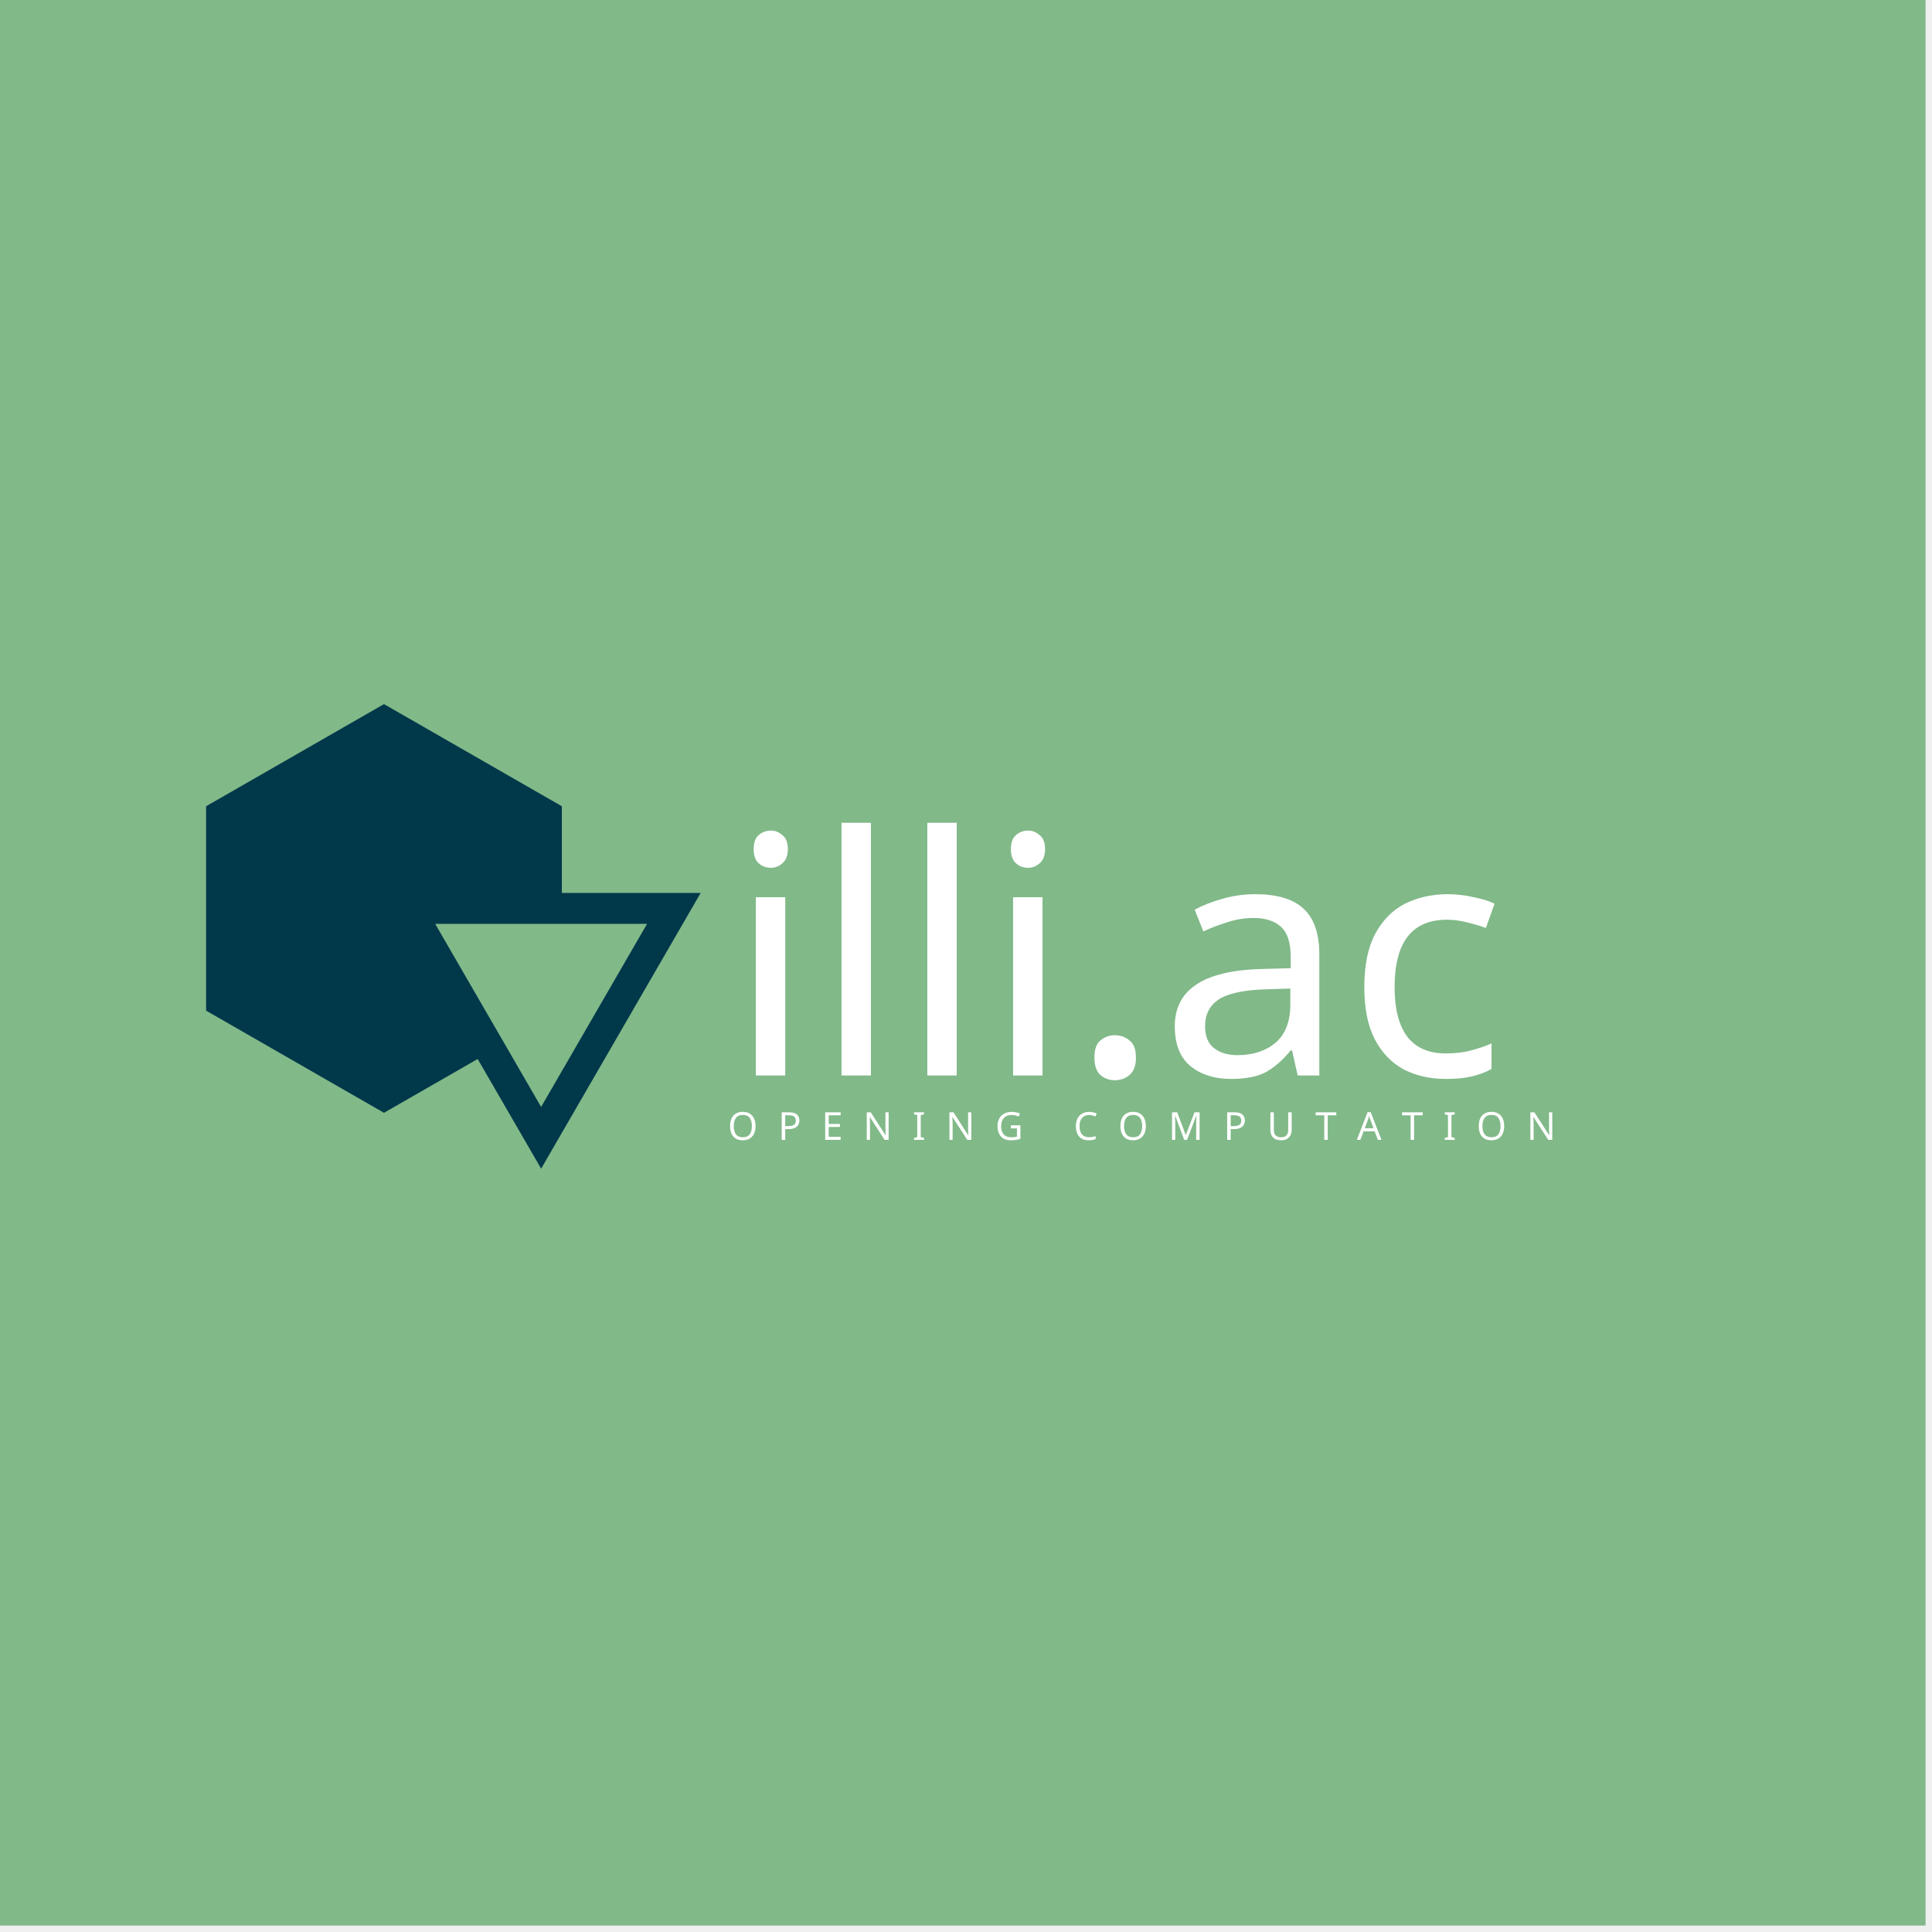
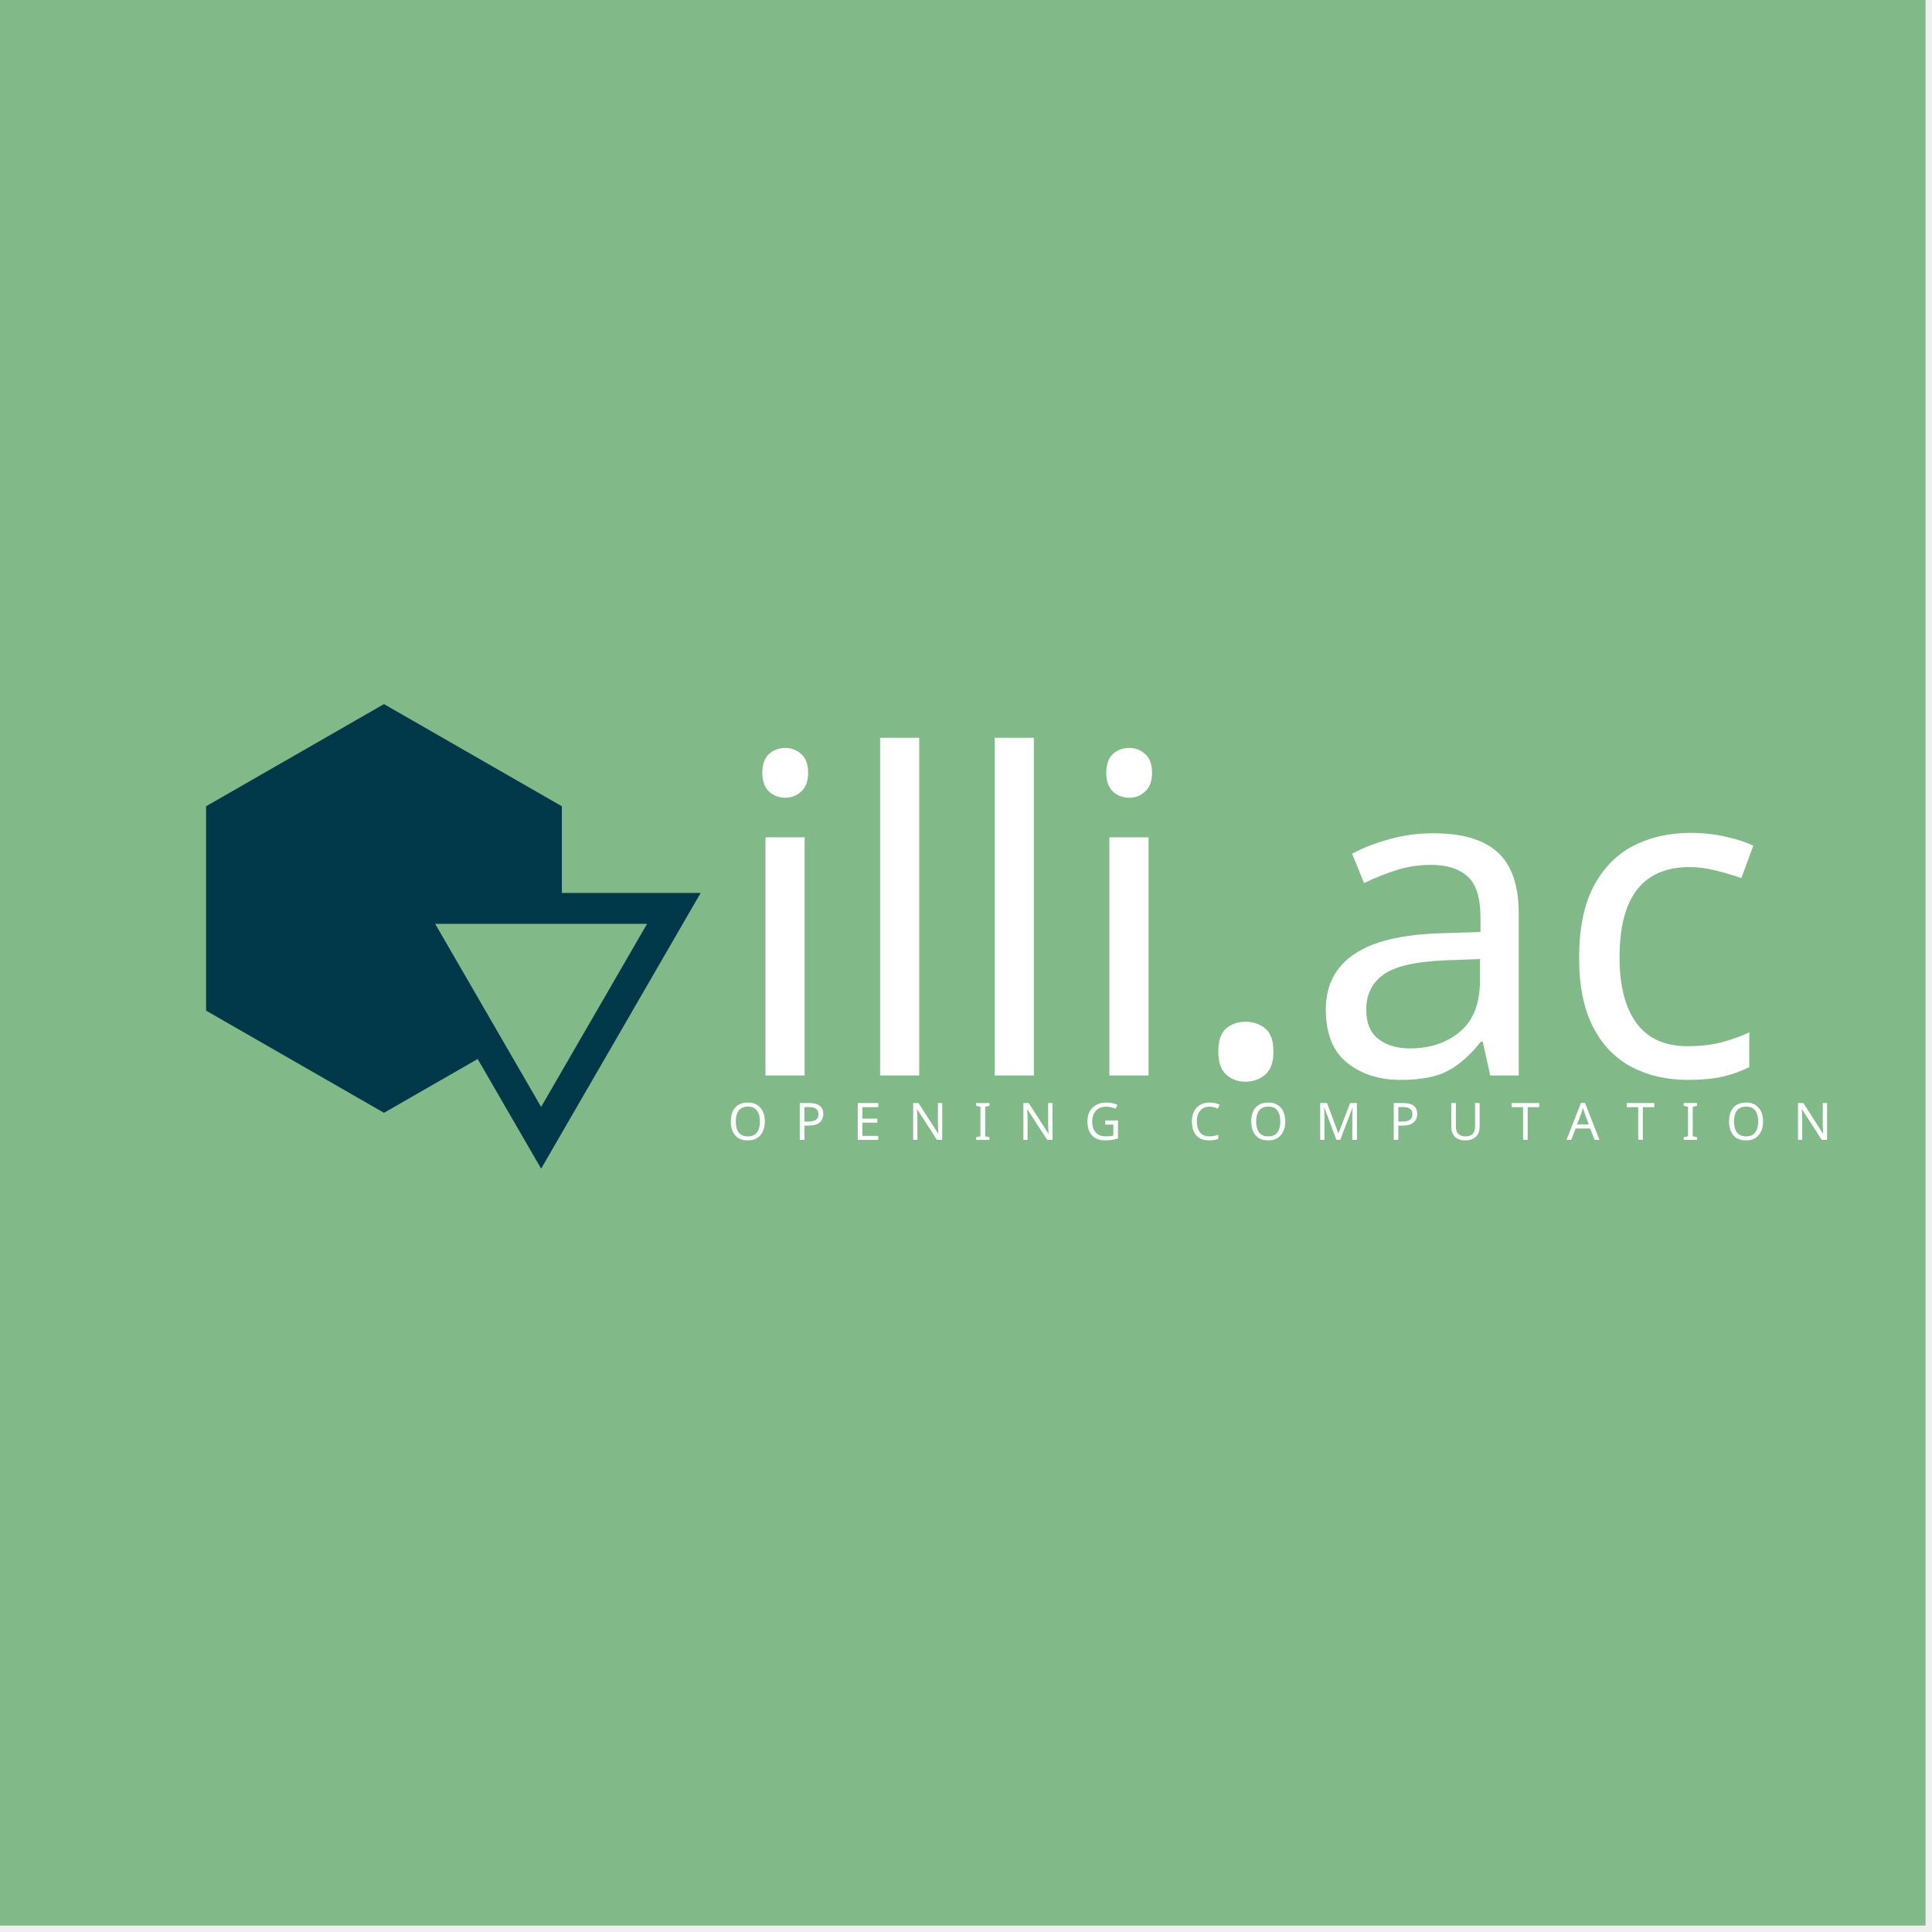
<svg xmlns="http://www.w3.org/2000/svg" version="1.1" id="logo-slogan-icon-left-svg" class="logo-slogan-icon-left" viewBox="0 0 300 300">
+   <defs id="logo-defs" />
  <rect id="background" class="background-square" fill="#81b989" x="-1" y="-1" width="300" height="300" />
-   <g id="logo-slogan-icon-left" transform="matrix(1,0,0,1,32,100)">
-     <g id="logo-slogan" transform="matrix(1,0,0,1,81,67)" fill="#ffffff">
-       <g id="logo" transform="matrix(4.3,0,0,4.3,0,0)">
-         <text id="logo-text" style="font-family:'Istok Web'">illi.ac</text>
+   <g id="logo-slogan-icon-left" transform="translate(32,100)">
+     <g id="logo-slogan" transform="translate(81,67)" fill="#ffffff">
+       <g id="logo">
+         <text id="logo-text" style="font-size:69px;            font-family:'Istok Web'">illi.ac</text>
      </g>
-       <g id="slogan" transform="matrix(0.5,0,0,0.5,0,10)">
-         <text id="slogan-text" xml:space="preserve" style="font-family:Questrial">O  P  E  N  I  N  G     C  O  M  P  U  T  A  T  I  O  N</text>
+       <g id="slogan" transform="translate(0,10)">
+         <text id="slogan-text" xml:space="preserve" style="font-size:8px;            font-family:Questrial">O  P  E  N  I  N  G     C  O  M  P  U  T  A  T  I  O  N</text>
      </g>
    </g>
    <g id="icon" transform="matrix(2.4,0,0,2.4,0,7)" stroke="none" fill="#01384a">
      <path id="icon-path" d="M 17.572,23.933 21.678,31.028 32,13.189 H 23.019 V 7.582 L 11.51,0.972 0,7.582 v 13.222 l 11.51,6.611 z m 10.96,-8.744 -6.855,11.846 -6.855,-11.846 z" />
    </g>
  </g>
</svg>
